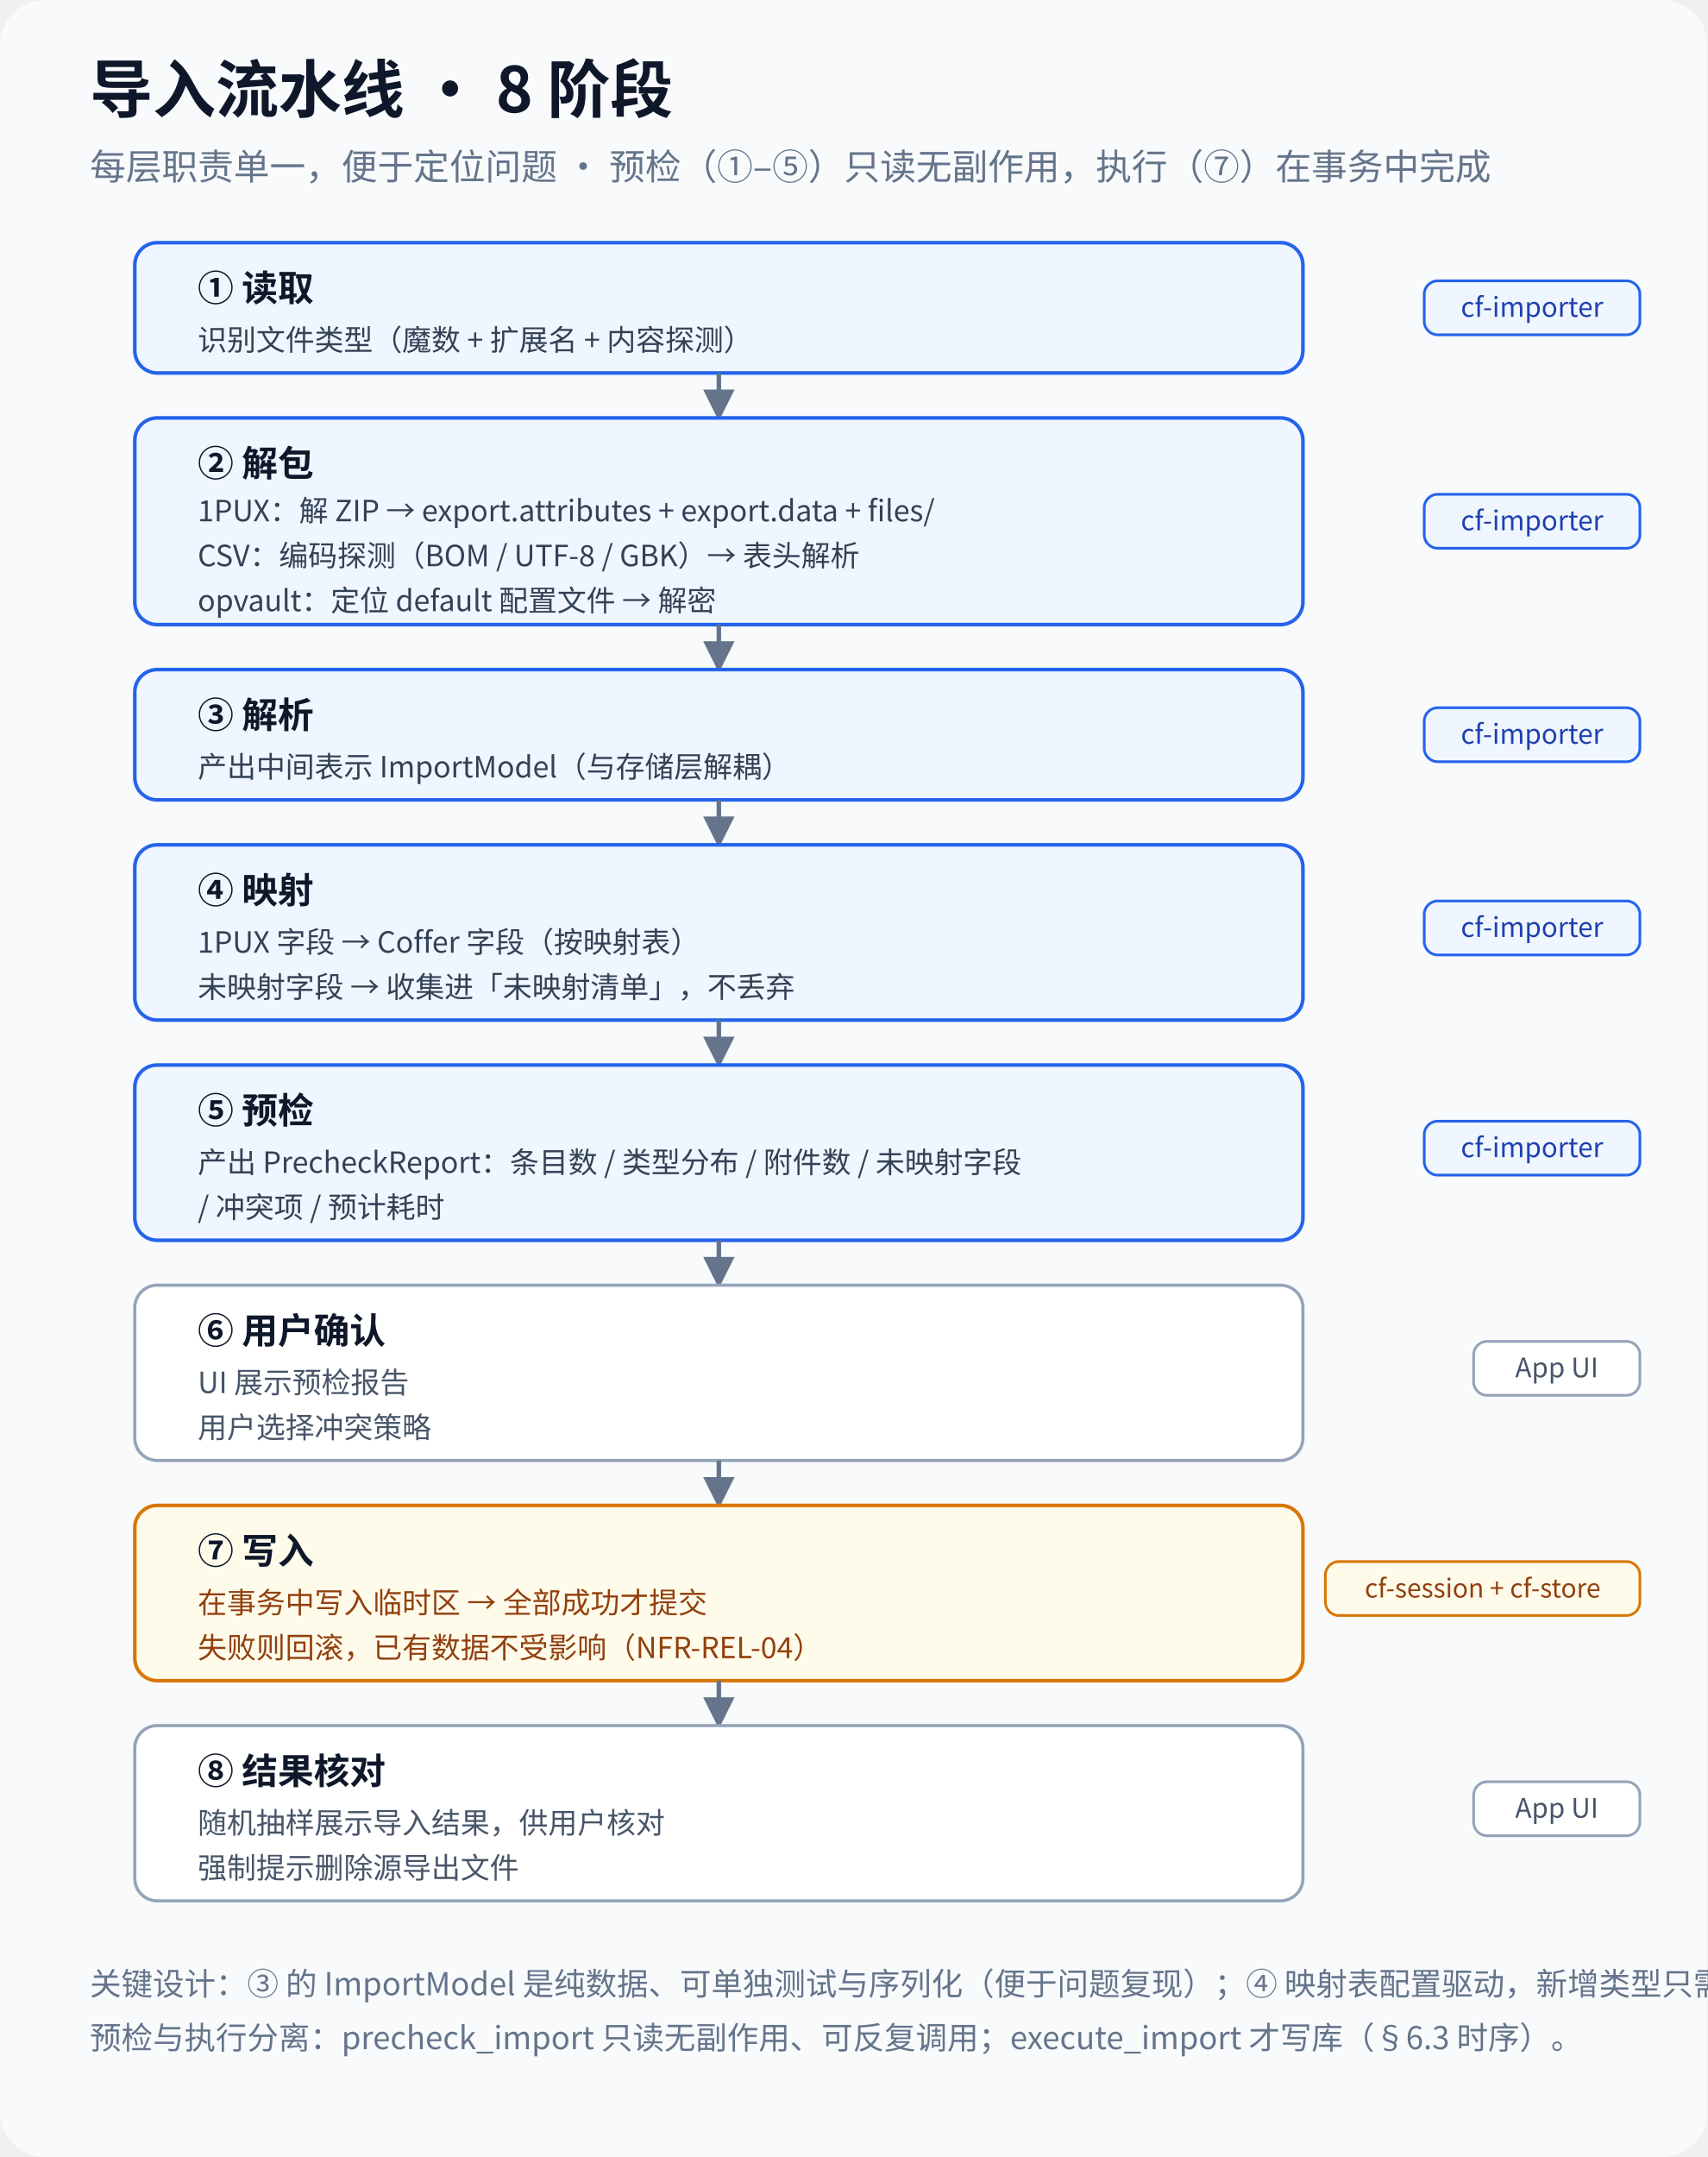
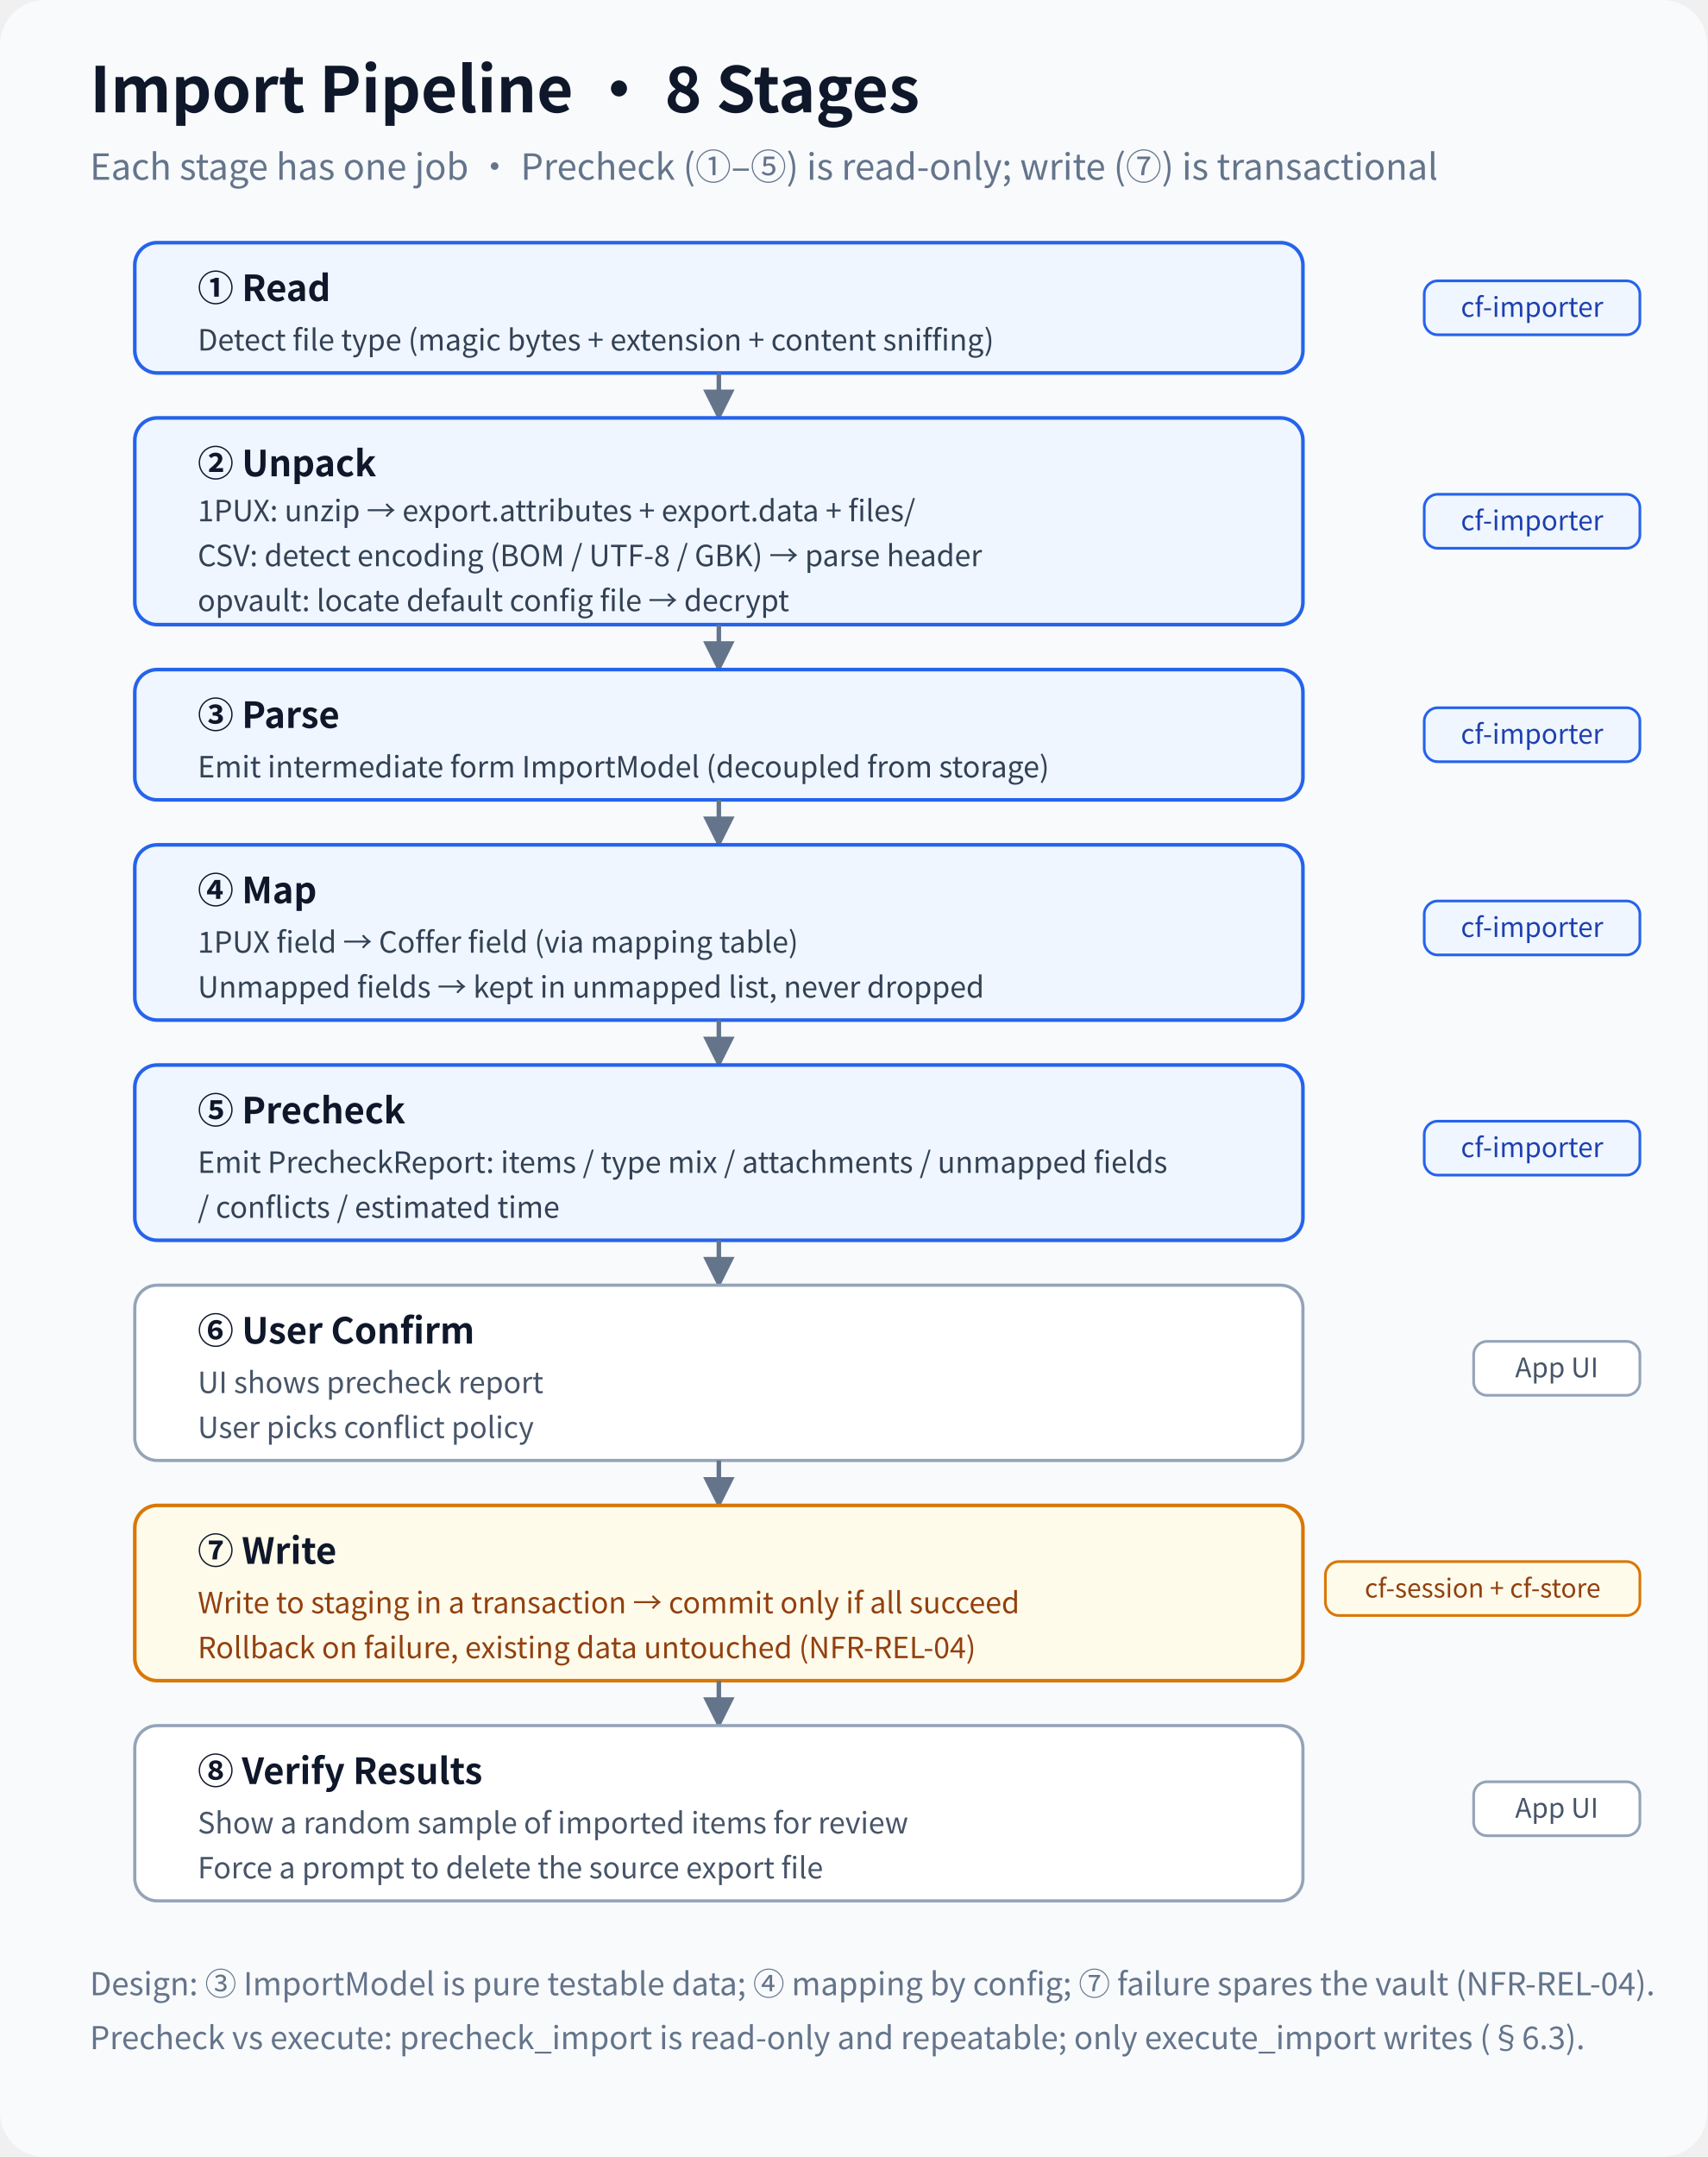
<svg xmlns="http://www.w3.org/2000/svg" width="760" height="960" viewBox="0 0 760 960" role="img" aria-labelledby="title desc">
  <defs>
    <marker id="arrow" viewBox="0 0 10 10" refX="9" refY="5" markerWidth="7" markerHeight="7" orient="auto-start-reverse">
      <path d="M 0 0 L 10 5 L 0 10 z" fill="#64748b" />
    </marker>
  </defs>
  <rect width="760" height="960" rx="20" fill="#f8fafc" />
  <g font-family="-apple-system, BlinkMacSystemFont, 'Segoe UI', 'PingFang SC', 'Microsoft YaHei', 'Noto Sans CJK SC', sans-serif">
-     <text x="40" y="50" font-size="28" fill="#0f172a" font-weight="700">导入流水线 · 8 阶段</text>
-     <text x="40" y="80" font-size="16" fill="#64748b">每层职责单一，便于定位问题 · 预检（①–⑤）只读无副作用，执行（⑦）在事务中完成</text>
+     <text x="40" y="50" font-size="28" fill="#0f172a" font-weight="700">Import Pipeline · 8 Stages</text>
+     <text x="40" y="80" font-size="16" fill="#64748b">Each stage has one job · Precheck (①–⑤) is read-only; write (⑦) is transactional</text>
    <rect x="60" y="108" width="520" height="58" rx="10" fill="#eff6ff" stroke="#2563eb" stroke-width="1.6" />
-     <text x="88" y="134" font-size="16" fill="#0f172a" font-weight="700">① 读取</text>
-     <text x="88" y="156" font-size="13" fill="#334155">识别文件类型（魔数 + 扩展名 + 内容探测）</text>
+     <text x="88" y="134" font-size="16" fill="#0f172a" font-weight="700">① Read</text>
+     <text x="88" y="156" font-size="13" fill="#334155">Detect file type (magic bytes + extension + content sniffing)</text>
    <rect x="634" y="125" width="96" height="24" rx="6" fill="#eff6ff" stroke="#2563eb" stroke-width="1.2" />
    <text x="682" y="141" font-size="12" fill="#1e40af" text-anchor="middle">cf-importer</text>
    <path d="M 320 166 V 186" fill="none" stroke="#64748b" stroke-width="2" marker-end="url(#arrow)" />
    <rect x="60" y="186" width="520" height="92" rx="10" fill="#eff6ff" stroke="#2563eb" stroke-width="1.6" />
-     <text x="88" y="212" font-size="16" fill="#0f172a" font-weight="700">② 解包</text>
-     <text x="88" y="232" font-size="13" fill="#334155">1PUX：解 ZIP → export.attributes + export.data + files/</text>
-     <text x="88" y="252" font-size="13" fill="#334155">CSV：编码探测（BOM / UTF-8 / GBK）→ 表头解析</text>
-     <text x="88" y="272" font-size="13" fill="#334155">opvault：定位 default 配置文件 → 解密</text>
+     <text x="88" y="212" font-size="16" fill="#0f172a" font-weight="700">② Unpack</text>
+     <text x="88" y="232" font-size="13" fill="#334155">1PUX: unzip → export.attributes + export.data + files/</text>
+     <text x="88" y="252" font-size="13" fill="#334155">CSV: detect encoding (BOM / UTF-8 / GBK) → parse header</text>
+     <text x="88" y="272" font-size="13" fill="#334155">opvault: locate default config file → decrypt</text>
    <rect x="634" y="220" width="96" height="24" rx="6" fill="#eff6ff" stroke="#2563eb" stroke-width="1.2" />
    <text x="682" y="236" font-size="12" fill="#1e40af" text-anchor="middle">cf-importer</text>
    <path d="M 320 278 V 298" fill="none" stroke="#64748b" stroke-width="2" marker-end="url(#arrow)" />
    <rect x="60" y="298" width="520" height="58" rx="10" fill="#eff6ff" stroke="#2563eb" stroke-width="1.6" />
-     <text x="88" y="324" font-size="16" fill="#0f172a" font-weight="700">③ 解析</text>
-     <text x="88" y="346" font-size="13" fill="#334155">产出中间表示 ImportModel（与存储层解耦）</text>
+     <text x="88" y="324" font-size="16" fill="#0f172a" font-weight="700">③ Parse</text>
+     <text x="88" y="346" font-size="13" fill="#334155">Emit intermediate form ImportModel (decoupled from storage)</text>
    <rect x="634" y="315" width="96" height="24" rx="6" fill="#eff6ff" stroke="#2563eb" stroke-width="1.2" />
    <text x="682" y="331" font-size="12" fill="#1e40af" text-anchor="middle">cf-importer</text>
    <path d="M 320 356 V 376" fill="none" stroke="#64748b" stroke-width="2" marker-end="url(#arrow)" />
    <rect x="60" y="376" width="520" height="78" rx="10" fill="#eff6ff" stroke="#2563eb" stroke-width="1.6" />
-     <text x="88" y="402" font-size="16" fill="#0f172a" font-weight="700">④ 映射</text>
-     <text x="88" y="424" font-size="13" fill="#334155">1PUX 字段 → Coffer 字段（按映射表）</text>
-     <text x="88" y="444" font-size="13" fill="#334155">未映射字段 → 收集进「未映射清单」，不丢弃</text>
+     <text x="88" y="402" font-size="16" fill="#0f172a" font-weight="700">④ Map</text>
+     <text x="88" y="424" font-size="13" fill="#334155">1PUX field → Coffer field (via mapping table)</text>
+     <text x="88" y="444" font-size="13" fill="#334155">Unmapped fields → kept in unmapped list, never dropped</text>
    <rect x="634" y="401" width="96" height="24" rx="6" fill="#eff6ff" stroke="#2563eb" stroke-width="1.2" />
    <text x="682" y="417" font-size="12" fill="#1e40af" text-anchor="middle">cf-importer</text>
    <path d="M 320 454 V 474" fill="none" stroke="#64748b" stroke-width="2" marker-end="url(#arrow)" />
    <rect x="60" y="474" width="520" height="78" rx="10" fill="#eff6ff" stroke="#2563eb" stroke-width="1.6" />
-     <text x="88" y="500" font-size="16" fill="#0f172a" font-weight="700">⑤ 预检</text>
-     <text x="88" y="522" font-size="13" fill="#334155">产出 PrecheckReport：条目数 / 类型分布 / 附件数 / 未映射字段</text>
-     <text x="88" y="542" font-size="13" fill="#334155">/ 冲突项 / 预计耗时</text>
+     <text x="88" y="500" font-size="16" fill="#0f172a" font-weight="700">⑤ Precheck</text>
+     <text x="88" y="522" font-size="13" fill="#334155">Emit PrecheckReport: items / type mix / attachments / unmapped fields</text>
+     <text x="88" y="542" font-size="13" fill="#334155">/ conflicts / estimated time</text>
    <rect x="634" y="499" width="96" height="24" rx="6" fill="#eff6ff" stroke="#2563eb" stroke-width="1.2" />
    <text x="682" y="515" font-size="12" fill="#1e40af" text-anchor="middle">cf-importer</text>
    <path d="M 320 552 V 572" fill="none" stroke="#64748b" stroke-width="2" marker-end="url(#arrow)" />
    <rect x="60" y="572" width="520" height="78" rx="10" fill="#ffffff" stroke="#94a3b8" stroke-width="1.4" />
-     <text x="88" y="598" font-size="16" fill="#0f172a" font-weight="700">⑥ 用户确认</text>
-     <text x="88" y="620" font-size="13" fill="#475569">UI 展示预检报告</text>
-     <text x="88" y="640" font-size="13" fill="#475569">用户选择冲突策略</text>
+     <text x="88" y="598" font-size="16" fill="#0f172a" font-weight="700">⑥ User Confirm</text>
+     <text x="88" y="620" font-size="13" fill="#475569">UI shows precheck report</text>
+     <text x="88" y="640" font-size="13" fill="#475569">User picks conflict policy</text>
    <rect x="656" y="597" width="74" height="24" rx="6" fill="#ffffff" stroke="#94a3b8" stroke-width="1.2" />
    <text x="693" y="613" font-size="12" fill="#475569" text-anchor="middle">App UI</text>
    <path d="M 320 650 V 670" fill="none" stroke="#64748b" stroke-width="2" marker-end="url(#arrow)" />
    <rect x="60" y="670" width="520" height="78" rx="10" fill="#fffbeb" stroke="#d97706" stroke-width="1.6" />
-     <text x="88" y="696" font-size="16" fill="#0f172a" font-weight="700">⑦ 写入</text>
-     <text x="88" y="718" font-size="13" fill="#92400e">在事务中写入临时区 → 全部成功才提交</text>
-     <text x="88" y="738" font-size="13" fill="#92400e">失败则回滚，已有数据不受影响（NFR-REL-04）</text>
+     <text x="88" y="696" font-size="16" fill="#0f172a" font-weight="700">⑦ Write</text>
+     <text x="88" y="718" font-size="13" fill="#92400e">Write to staging in a transaction → commit only if all succeed</text>
+     <text x="88" y="738" font-size="13" fill="#92400e">Rollback on failure, existing data untouched (NFR-REL-04)</text>
    <rect x="590" y="695" width="140" height="24" rx="6" fill="#fffbeb" stroke="#d97706" stroke-width="1.2" />
    <text x="660" y="711" font-size="11.5" fill="#92400e" text-anchor="middle">cf-session + cf-store</text>
    <path d="M 320 748 V 768" fill="none" stroke="#64748b" stroke-width="2" marker-end="url(#arrow)" />
    <rect x="60" y="768" width="520" height="78" rx="10" fill="#ffffff" stroke="#94a3b8" stroke-width="1.4" />
-     <text x="88" y="794" font-size="16" fill="#0f172a" font-weight="700">⑧ 结果核对</text>
-     <text x="88" y="816" font-size="13" fill="#475569">随机抽样展示导入结果，供用户核对</text>
-     <text x="88" y="836" font-size="13" fill="#475569">强制提示删除源导出文件</text>
+     <text x="88" y="794" font-size="16" fill="#0f172a" font-weight="700">⑧ Verify Results</text>
+     <text x="88" y="816" font-size="13" fill="#475569">Show a random sample of imported items for review</text>
+     <text x="88" y="836" font-size="13" fill="#475569">Force a prompt to delete the source export file</text>
    <rect x="656" y="793" width="74" height="24" rx="6" fill="#ffffff" stroke="#94a3b8" stroke-width="1.2" />
    <text x="693" y="809" font-size="12" fill="#475569" text-anchor="middle">App UI</text>
-     <text x="40" y="888" font-size="14" fill="#64748b">关键设计：③ 的 ImportModel 是纯数据、可单独测试与序列化（便于问题复现）；④ 映射表配置驱动，新增类型只需加规则；⑦ 事务保证「导入失败不搞坏库」（NFR-REL-04）。</text>
-     <text x="40" y="912" font-size="14" fill="#64748b">预检与执行分离：precheck_import 只读无副作用、可反复调用；execute_import 才写库（§6.3 时序）。</text>
+     <text x="40" y="888" font-size="14" fill="#64748b">Design: ③ ImportModel is pure testable data; ④ mapping by config; ⑦ failure spares the vault (NFR-REL-04).</text>
+     <text x="40" y="912" font-size="14" fill="#64748b">Precheck vs execute: precheck_import is read-only and repeatable; only execute_import writes (§6.3).</text>
  </g>
</svg>
